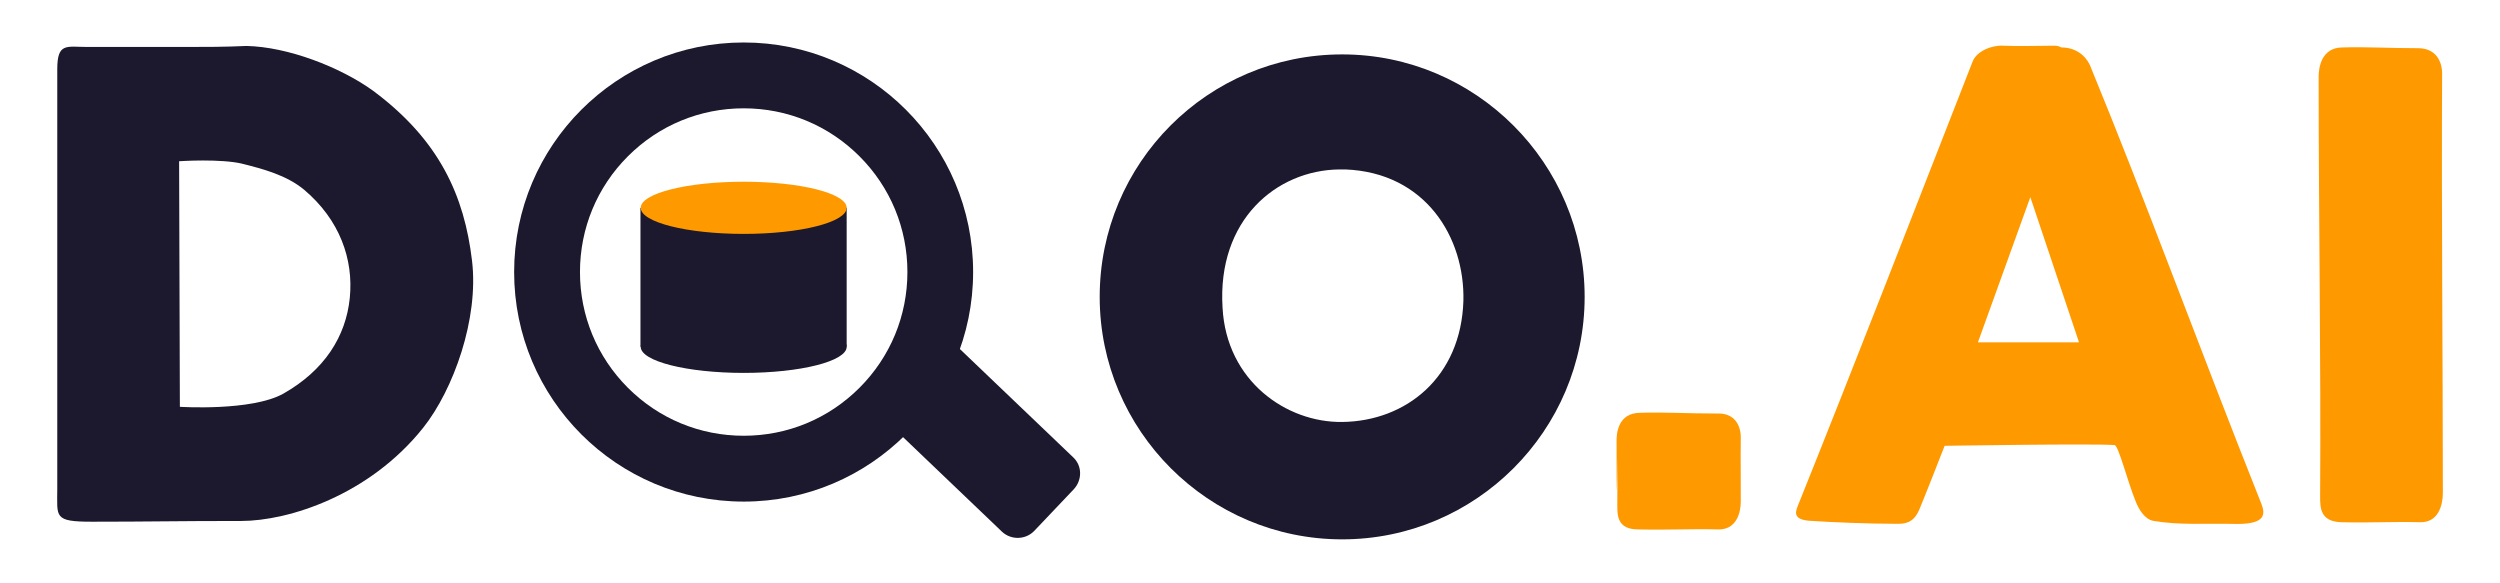
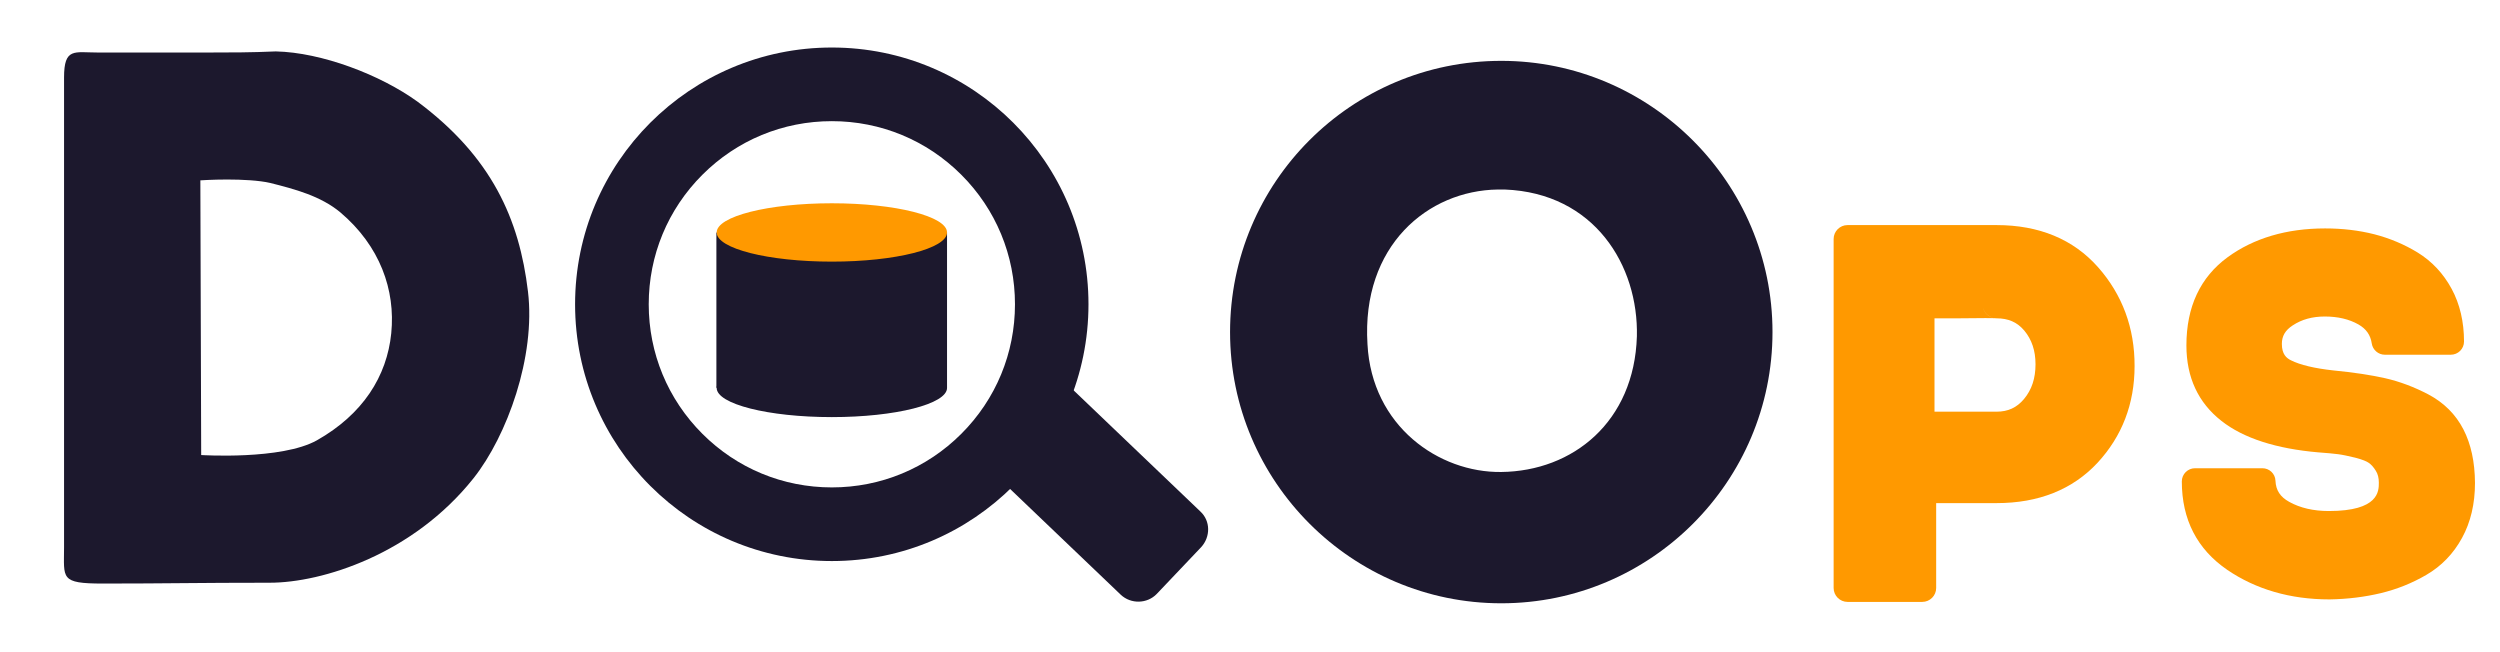
- <svg xmlns="http://www.w3.org/2000/svg" version="1.1" id="Layer_1" x="0px" y="0px" viewBox="0 0 2012.6 468.6" style="enable-background:new 0 0 2012.6 468.6;" xml:space="preserve">
+ <svg xmlns="http://www.w3.org/2000/svg" version="1.1" id="Layer_1" x="0px" y="0px" viewBox="0 0 1799.3 468.6" style="enable-background:new 0 0 1799.3 468.6;" xml:space="preserve">
  <style type="text/css">
	.st0{fill:#1C182D;}
- 	.st1{fill:#FF9900;}
+ 	.st1{display:none;fill:#FF9900;}
+ 	.st2{fill:#FF9900;}
</style>
  <path class="st0" d="M832.5,427.5l32-33.7c6.8-7.4,6.8-18.9-0.6-25.7l-103.8-99.2c-7.4-6.8-18.9-6.8-25.7,0.6l-32.1,33.7  c-6.8,7.4-6.8,18.9,0.6,25.7l103.8,99.2C814,434.9,825.6,434.6,832.5,427.5z" />
  <ellipse class="st0" cx="598.7" cy="279.2" rx="82.9" ry="21" />
  <path class="st0" d="M515.6,167.3l32.6,13.4c15.2,3.5,82.3,5.1,97.5,1.6l35.9-15.1v111.9h-166V167.3z" />
  <path id="path845" class="st0" d="M150.5,37.8c-25.5,0-50.3,0-80.2,0c-16.8,0-24.2-3.7-24.2,18c0,117.5,0,225.6,0,338.1  c0,22.4-3.1,26.1,28,26.1c46,0,67.8-0.6,120-0.6c37.9,0,103.2-20.5,146.7-75.2c24.2-30.5,44.8-87.6,39.2-134.3  c-6.2-52.2-26.1-97-79.6-136.8c-26.7-19.3-69-35.4-101.9-36.1C180.9,37.8,165.4,37.8,150.5,37.8z M163.5,129.2  c10.6,0,23,0.6,31.1,2.5c17.4,4.4,36.1,9.3,50.3,21.1c28.6,24.2,39.8,55.9,36.7,87s-20.5,58.4-53.5,77.1  c-25.5,14.3-83.3,10.6-83.3,10.6l-0.6-197.7C144.3,129.8,153,129.2,163.5,129.2z" />
  <path id="path852" class="st0" d="M1080.5,43.8c-108.2,0-195.2,87.6-195.2,195.2s87.6,195.2,195.2,195.2s195.2-87.6,195.2-195.2  C1275.7,131.5,1188,43.8,1080.5,43.8z M1078,136.4c1.9,0,3.1,0,5,0c64.6,2.5,96.3,54.7,95.1,105.7c-1.9,61.5-46,97-97.6,97.6  c-44.8,0.6-93.2-32.9-96.3-92C979.8,176.8,1027.7,137.1,1078,136.4z" />
  <path id="path870" class="st1" d="M1885.9,38.2c-17.4,0-19.3,16.8-19.3,23.6c0,113.8,1.9,228.1,1.2,338.1c0,8.7,0,19.9,16.8,20.5  c24.2,0.6,42.3-0.6,63.4,0c14.9,0.6,18.6-13.7,18.6-23.6c0-106.3-1.2-228.1-0.6-337.5c0-9.9-5-20.5-19.3-20.5  C1922.6,38.8,1905.2,37.6,1885.9,38.2L1885.9,38.2z" />
  <path id="path870_1_" class="st1" d="M1320.7,332.3c-18,0-19.3,16.2-19.3,22.4c0,108.8,1.2-52.8,0.6,52.2c0,8.1,0,19.3,16.8,19.3  c24.2,0.6,42.9-0.6,64,0c14.9,0.6,18.6-13.1,18.6-22.4c0-101.9-0.6,52.8,0-51.6c0-9.9-5-19.9-19.3-19.3  C1357.3,332.9,1340.6,331.7,1320.7,332.3L1320.7,332.3z" />
  <path id="path852-3" class="st1" d="M1653.2,36.8c-13.7,0-27.4,0.6-40.4,0c-9.3-0.6-21.8,4.4-24.9,13.1  c-43.5,111.3-97.6,250.5-139.9,355.6c-1.9,5-6.2,12.4,8.1,13.7c17.4,1.2,47.9,2.5,72.1,2.5c9.9,0,13.7-4.4,16.8-11.2  c5-11.8,20.5-51.6,20.5-51.6s119.3-1.9,136.8-0.6c3.1,0,10.6,29.8,16.8,44.8c2.5,6.8,7.5,14.9,14.3,16.2c21.8,3.7,41.6,1.9,67.8,2.5  c23,0,22.4-8.1,19.3-16.2c-52.2-131.2-92-241.2-138-353.1c-3.7-8.1-11.8-14.3-23-14.3C1656.9,36.8,1655.1,36.8,1653.2,36.8  L1653.2,36.8z M1634.5,158.7l39.2,116.9h-81.4L1634.5,158.7z" />
-   <ellipse class="st1" cx="598.7" cy="167.3" rx="82.9" ry="21" />
-   <path class="st0" d="M598.7,87.2c35.2,0,68.3,13.7,93.2,38.6c24.9,24.9,38.6,58,38.6,93.2s-13.7,68.3-38.6,93.2  c-24.9,24.9-58,38.6-93.2,38.6s-68.3-13.7-93.2-38.6c-24.9-24.9-38.6-58-38.6-93.2s13.7-68.3,38.6-93.2  C530.4,100.9,563.5,87.2,598.7,87.2 M598.7,34.2c-102,0-184.8,82.7-184.8,184.8s82.7,184.8,184.8,184.8S783.4,321,783.4,219  S700.7,34.2,598.7,34.2L598.7,34.2z" />
+   <ellipse class="st2" cx="598.7" cy="167.3" rx="82.9" ry="21" />
+   <path class="st0" d="M598.7,87.2c35.2,0,68.3,13.7,93.2,38.6s38.6,58,38.6,93.2s-13.7,68.3-38.6,93.2c-24.9,24.9-58,38.6-93.2,38.6  s-68.3-13.7-93.2-38.6c-24.9-24.9-38.6-58-38.6-93.2s13.7-68.3,38.6-93.2C530.4,100.9,563.5,87.2,598.7,87.2 M598.7,34.2  c-102,0-184.8,82.7-184.8,184.8s82.7,184.8,184.8,184.8S783.4,321,783.4,219S700.7,34.2,598.7,34.2L598.7,34.2z" />
+   <path class="st2" d="M1510,192.3C1510,192.3,1510,192.3,1510,192.3c-17.8-20.1-42.4-30.3-73-30.3h-107.3c-5.5,0-10,4.5-10,10v251.2  c0,5.5,4.5,10,10,10h53.8c5.5,0,10-4.5,10-10v-61.1h43.5c30.3,0,54.7-9.8,72.6-29c17.7-19.1,26.7-42.5,26.7-69.6  C1536.4,236.1,1527.5,212.1,1510,192.3z M1434.7,228.8c-3.5-0.7-6.9-3.7-7.6-8C1427.8,224.8,1430.9,227.9,1434.7,228.8z   M1427.1,220.7c0-0.2-0.1-0.5-0.1-0.7C1427.1,220.2,1427.1,220.5,1427.1,220.7z M1392.4,229.1h17.3c0,0,0.1,0,0.1,0  c18.7-0.2,24-0.2,25.5-0.1c0.5,0.1,1.1,0.1,1.6,0.1c8.6,0,14.9,2.8,20,8.8c5.4,6.5,8.1,14.4,8.1,24.3c0,10.1-2.7,18.3-8.3,25  c-5.2,6.2-11.5,9.1-19.8,9.1h-44.6V229.1z" />
+   <path class="st2" d="M1773,309.1c-5.6-10.9-14.1-19.3-25.2-25.2c-10.1-5.3-20.6-9.3-31.2-11.7c-10.2-2.3-22.8-4.2-37.3-5.6  c-13.5-1.5-23.7-3.9-30.5-7.3c-3.2-1.6-6.5-4.3-6.5-11.8c0-5.6,2.4-9.8,7.8-13.3c6.5-4.3,14.1-6.4,23.1-6.4c9.4,0,17.5,1.9,24.2,5.7  c5.6,3.2,8.7,7.6,9.6,13.7c0.7,4.6,4.7,8.1,9.4,8.1h47.5c5.2,0,9.5-4.2,9.5-9.5c0-14.2-3-27-8.9-37.9c-6-11.1-14.2-19.8-24.4-26.1  c-9.6-5.9-20.1-10.3-31.3-13.2c-11-2.8-22.9-4.2-35.4-4.2c-27.7,0-51.3,7-70.1,20.7c-19.7,14.4-29.7,35.7-29.7,63.5  c0,23,8.5,41.3,25.3,54.4c15.8,12.4,39.4,20,69.9,22.6c0,0,0.1,0,0.1,0c5.9,0.4,10.6,0.9,13.9,1.3c3.2,0.4,7.3,1.3,12.3,2.5  c5.4,1.4,8.3,2.7,9.7,3.7c1.8,1.2,3.5,3.1,5.1,5.7c1.5,2.3,2.2,5.2,2.2,8.6c0,6.1,0,20.4-36,20.4c-11,0-20.6-2.2-28.5-6.6  c-6.5-3.6-9.6-8.3-9.9-15.2c-0.2-5.1-4.4-9-9.4-9h-48.5c-5.2,0-9.5,4.2-9.5,9.5c0,27.4,11,48.8,32.8,63.7  c20.6,14,45.3,21.2,73.4,21.2c0.1,0,0.1,0,0.2,0c13.1-0.2,25.5-1.8,36.8-4.5c11.6-2.8,22.6-7.2,32.7-13.1  c10.9-6.3,19.6-15.3,25.8-26.7c6.2-11.3,9.3-24.6,9.3-39.5C1781.2,332.4,1778.4,319.6,1773,309.1z" />
</svg>
